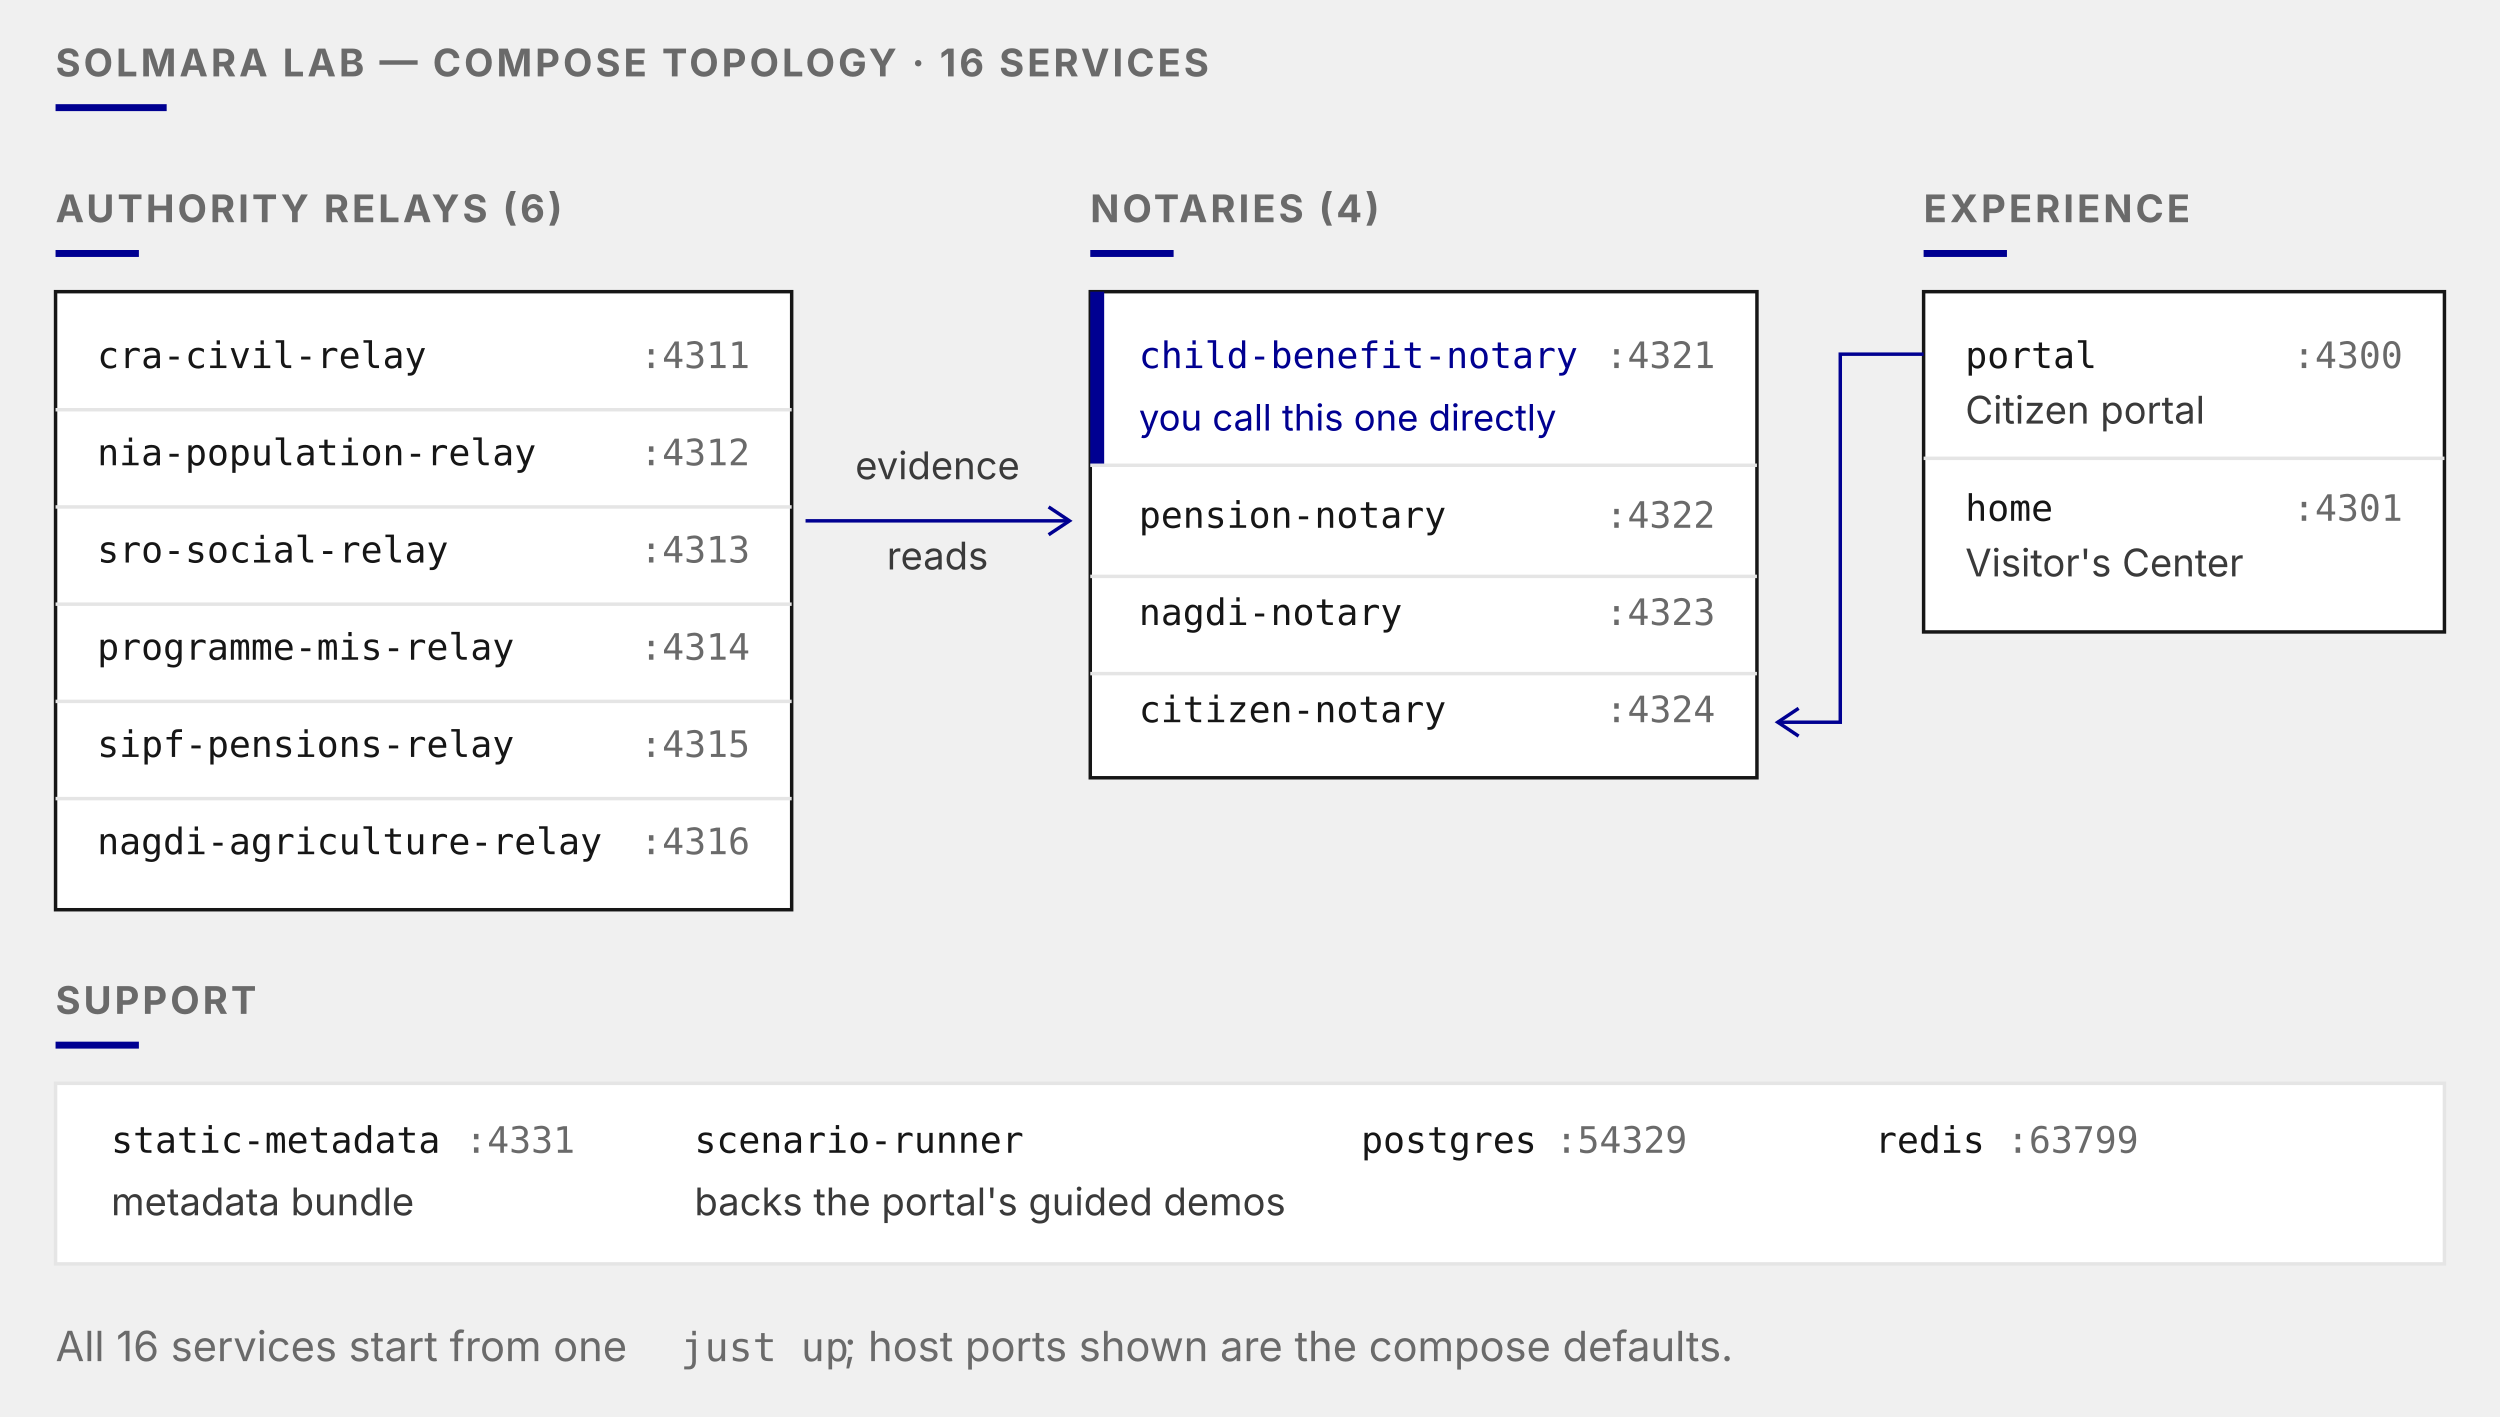
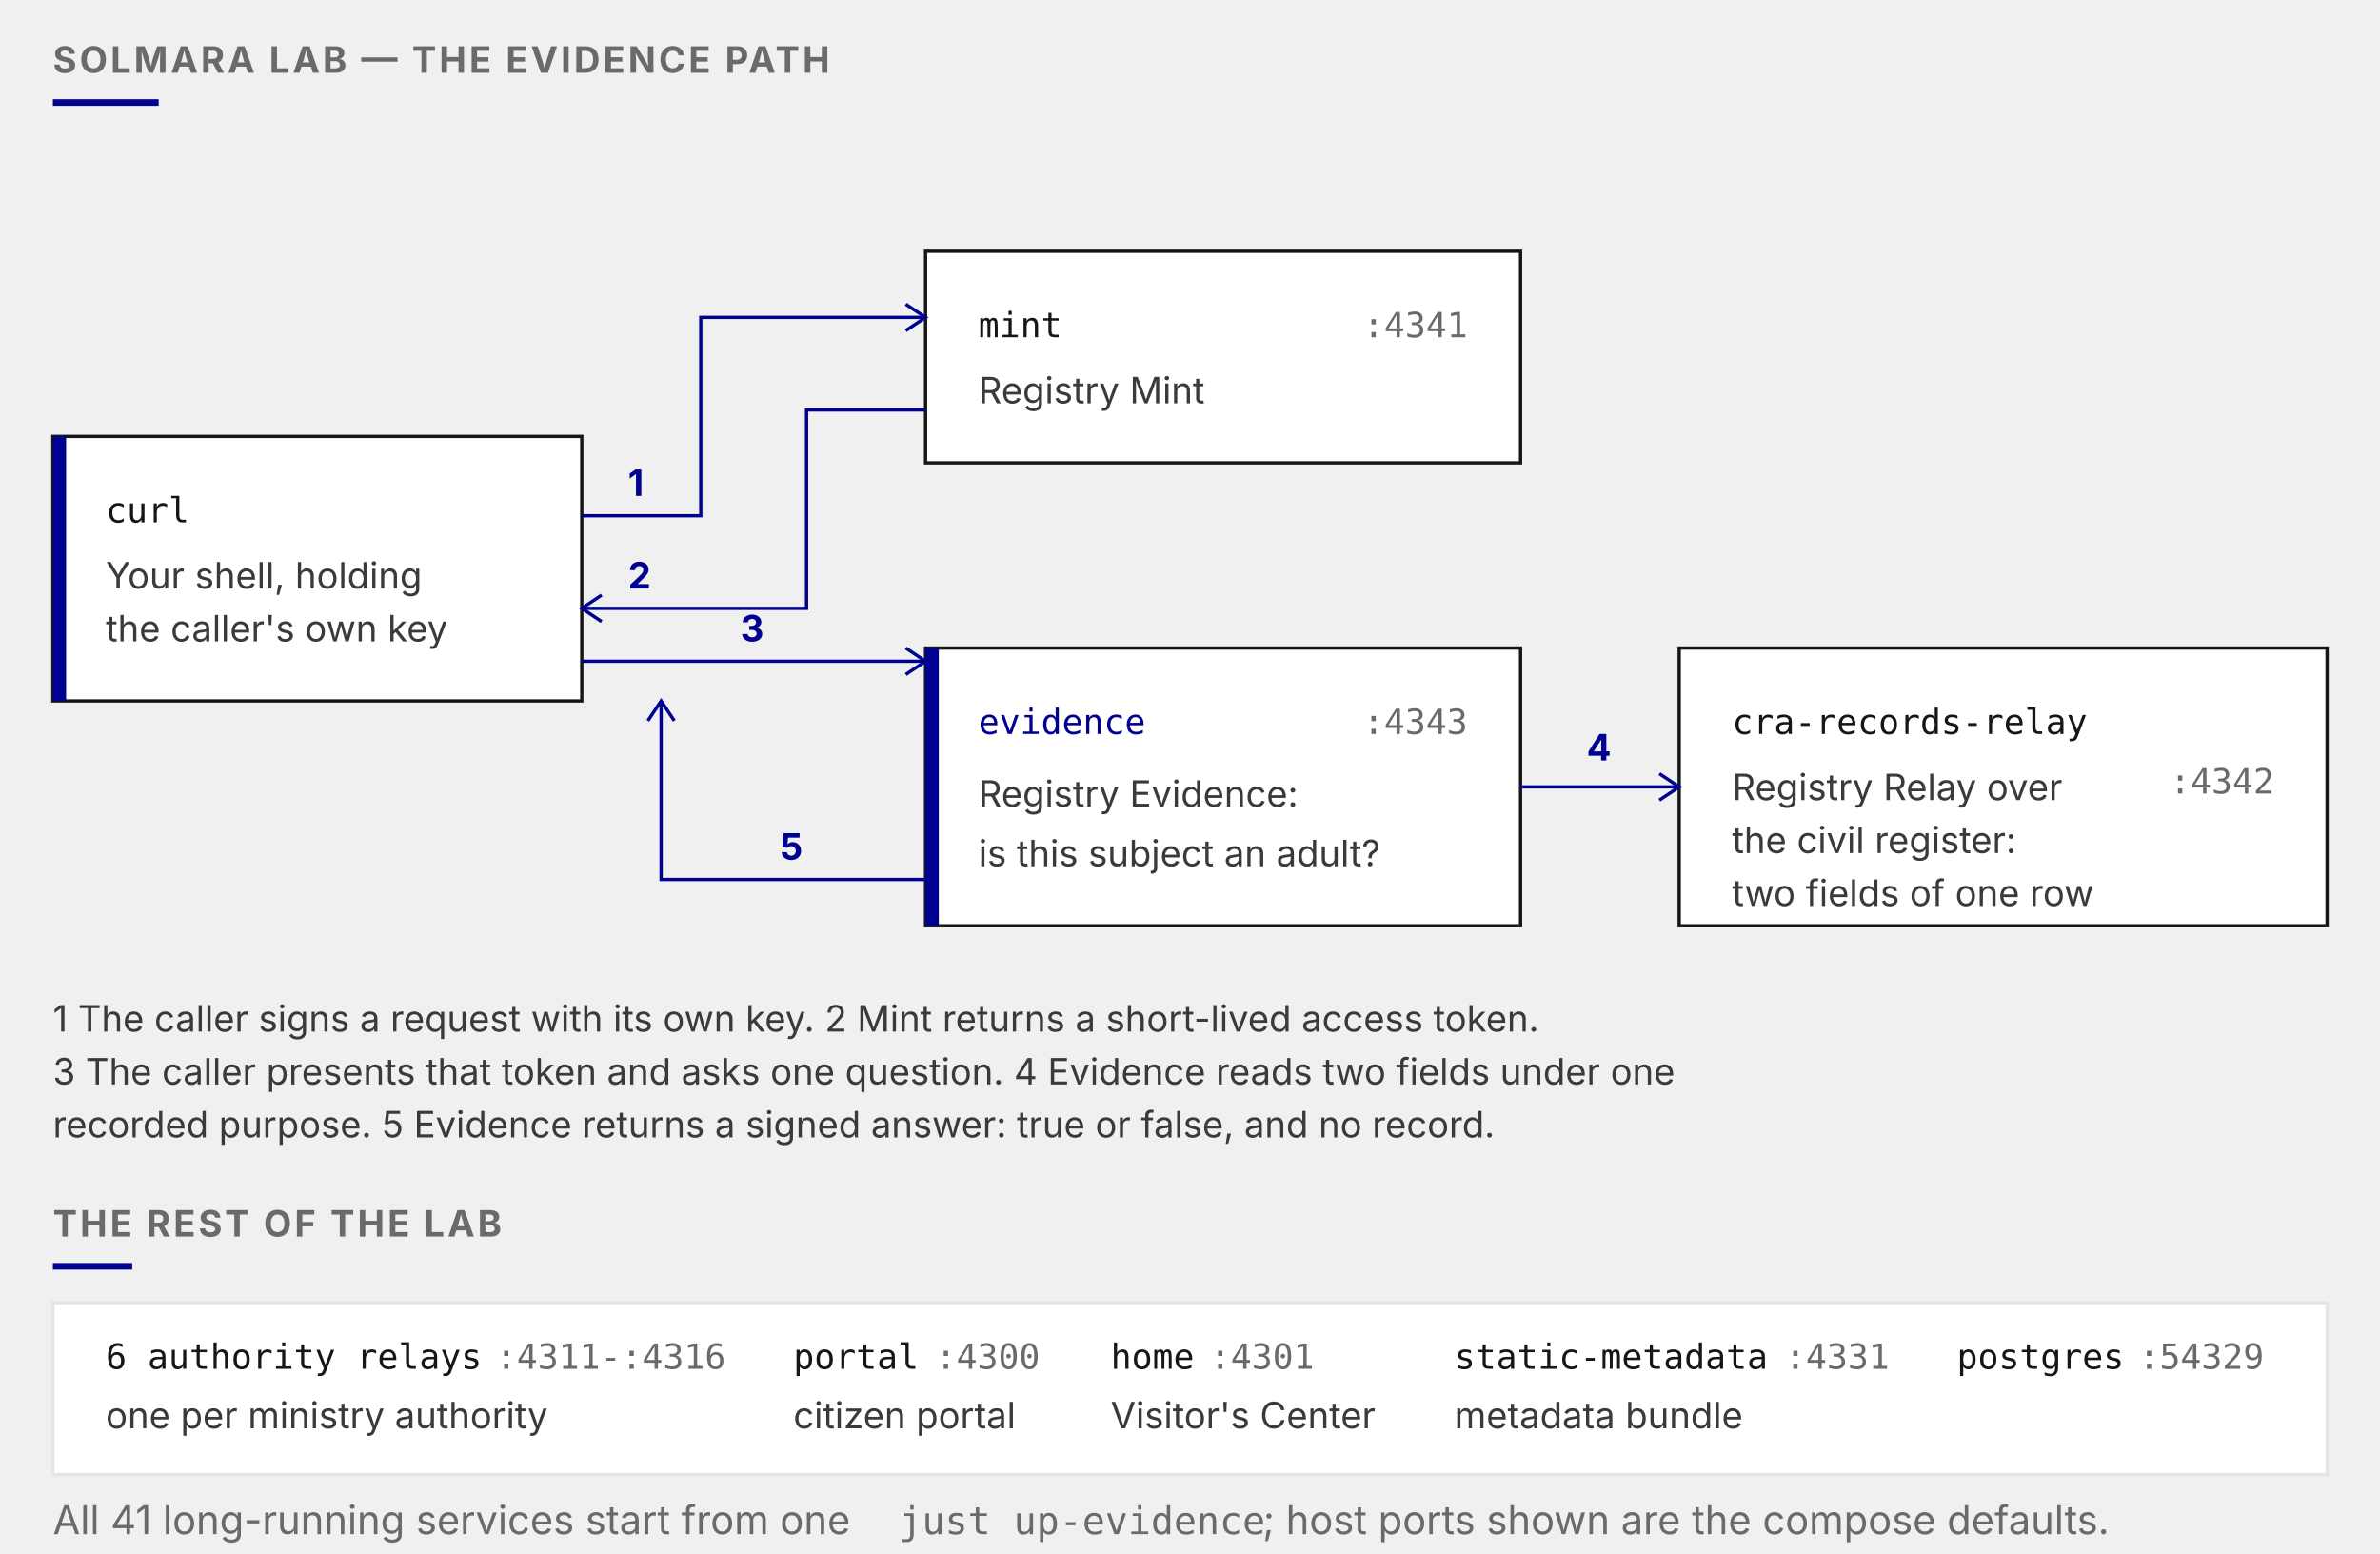
- <svg xmlns="http://www.w3.org/2000/svg" viewBox="0 0 720 408" role="img" font-family="'Public Sans', system-ui, -apple-system, BlinkMacSystemFont, sans-serif" text-rendering="geometricPrecision">
-   <text x="16" y="22" fill="#6a6a6a" font-size="11" font-weight="700" letter-spacing="0.08em">SOLMARA LAB — COMPOSE TOPOLOGY · 16 SERVICES</text>
+ <svg xmlns="http://www.w3.org/2000/svg" viewBox="0 0 720 470" role="img" font-family="'Public Sans', system-ui, -apple-system, BlinkMacSystemFont, sans-serif" text-rendering="geometricPrecision">
+   <text x="16" y="22" fill="#6a6a6a" font-size="11" font-weight="700" letter-spacing="0.08em">SOLMARA LAB — THE EVIDENCE PATH</text>
  <rect x="16" y="30" width="32" height="2" fill="#000091" />
-   <g fill="#6a6a6a" font-size="11" font-weight="700" letter-spacing="0.08em">
-     <text x="16" y="64">AUTHORITY RELAYS (6)</text>
-     <text x="314" y="64">NOTARIES (4)</text>
-     <text x="554" y="64">EXPERIENCE</text>
+   <rect x="16" y="132" width="160" height="80" fill="#ffffff" stroke="#161616" stroke-width="1" />
+   <rect x="16" y="132" width="4" height="80" fill="#000091" />
+   <text x="32" y="158" fill="#161616" font-size="10.5" font-family="'IBM Plex Mono', ui-monospace, SFMono-Regular, monospace">curl</text>
+   <g fill="#3a3a3a" font-size="11">
+     <text x="32" y="178">Your shell, holding</text>
+     <text x="32" y="194">the caller's own key</text>
  </g>
-   <g fill="#000091">
-     <rect x="16" y="72" width="24" height="2" />
-     <rect x="314" y="72" width="24" height="2" />
-     <rect x="554" y="72" width="24" height="2" />
+   <rect x="280" y="76" width="180" height="64" fill="#ffffff" stroke="#161616" stroke-width="1" />
+   <text x="296" y="102" fill="#161616" font-size="10.5" font-family="'IBM Plex Mono', ui-monospace, SFMono-Regular, monospace">mint</text>
+   <text x="444" y="102" fill="#6a6a6a" font-size="10.5" text-anchor="end" font-family="'IBM Plex Mono', ui-monospace, SFMono-Regular, monospace">:4341</text>
+   <text x="296" y="122" fill="#3a3a3a" font-size="11">Registry Mint</text>
+   <rect x="280" y="196" width="180" height="84" fill="#ffffff" stroke="#161616" stroke-width="1" />
+   <rect x="280" y="196" width="4" height="84" fill="#000091" />
+   <text x="296" y="222" fill="#000091" font-size="10.5" font-family="'IBM Plex Mono', ui-monospace, SFMono-Regular, monospace">evidence</text>
+   <text x="444" y="222" fill="#6a6a6a" font-size="10.5" text-anchor="end" font-family="'IBM Plex Mono', ui-monospace, SFMono-Regular, monospace">:4343</text>
+   <g fill="#3a3a3a" font-size="11">
+     <text x="296" y="244">Registry Evidence:</text>
+     <text x="296" y="262">is this subject an adult?</text>
  </g>
-   <rect x="16" y="84" width="212" height="178" fill="#ffffff" stroke="#161616" stroke-width="1" />
-   <g stroke="#e5e5e5" stroke-width="1">
-     <line x1="16" y1="118" x2="228" y2="118" />
-     <line x1="16" y1="146" x2="228" y2="146" />
-     <line x1="16" y1="174" x2="228" y2="174" />
-     <line x1="16" y1="202" x2="228" y2="202" />
-     <line x1="16" y1="230" x2="228" y2="230" />
+   <rect x="508" y="196" width="196" height="84" fill="#ffffff" stroke="#161616" stroke-width="1" />
+   <text x="524" y="222" fill="#161616" font-size="10.5" font-family="'IBM Plex Mono', ui-monospace, SFMono-Regular, monospace">cra-records-relay</text>
+   <text x="688" y="240" fill="#6a6a6a" font-size="10.5" text-anchor="end" font-family="'IBM Plex Mono', ui-monospace, SFMono-Regular, monospace">:4342</text>
+   <g fill="#3a3a3a" font-size="11">
+     <text x="524" y="242">Registry Relay over</text>
+     <text x="524" y="258">the civil register:</text>
+     <text x="524" y="274">two fields of one row</text>
  </g>
+   <g stroke="#000091" stroke-width="1" fill="none">
+     <polyline points="176,156 212,156 212,96 280,96" />
+     <polyline points="274,92 280,96 274,100" />
+   </g>
+   <text x="190" y="150" fill="#000091" font-size="11" font-weight="700">1</text>
+   <g stroke="#000091" stroke-width="1" fill="none">
+     <polyline points="280,124 244,124 244,184 176,184" />
+     <polyline points="182,180 176,184 182,188" />
+   </g>
+   <text x="190" y="178" fill="#000091" font-size="11" font-weight="700">2</text>
+   <g stroke="#000091" stroke-width="1" fill="none">
+     <polyline points="176,200 280,200" />
+     <polyline points="274,196 280,200 274,204" />
+   </g>
+   <text x="224" y="194" fill="#000091" font-size="11" font-weight="700">3</text>
+   <g stroke="#000091" stroke-width="1" fill="none">
+     <polyline points="460,238 508,238" />
+     <polyline points="502,234 508,238 502,242" />
+   </g>
+   <text x="480" y="230" fill="#000091" font-size="11" font-weight="700">4</text>
+   <g stroke="#000091" stroke-width="1" fill="none">
+     <polyline points="280,266 200,266 200,212" />
+     <polyline points="196,218 200,212 204,218" />
+   </g>
+   <text x="236" y="260" fill="#000091" font-size="11" font-weight="700">5</text>
+   <g font-size="11" fill="#3a3a3a">
+     <text x="16" y="312">1 The caller signs a request with its own key. 2 Mint returns a short-lived access token.</text>
+     <text x="16" y="328">3 The caller presents that token and asks one question. 4 Evidence reads two fields under one</text>
+     <text x="16" y="344">recorded purpose. 5 Evidence returns a signed answer: true or false, and no record.</text>
+   </g>
+   <text x="16" y="374" fill="#6a6a6a" font-size="11" font-weight="700" letter-spacing="0.08em">THE REST OF THE LAB</text>
+   <rect x="16" y="382" width="24" height="2" fill="#000091" />
+   <rect x="16" y="394" width="688" height="52" fill="#ffffff" stroke="#e5e5e5" stroke-width="1" />
  <g fill="#161616" font-size="10.5" font-family="'IBM Plex Mono', ui-monospace, SFMono-Regular, monospace">
-     <text x="28" y="106">cra-civil-relay</text>
-     <text x="28" y="134">nia-population-relay</text>
-     <text x="28" y="162">sro-social-relay</text>
-     <text x="28" y="190">programme-mis-relay</text>
-     <text x="28" y="218">sipf-pensions-relay</text>
-     <text x="28" y="246">nagdi-agriculture-relay</text>
+     <text x="32" y="414">6 authority relays</text>
+     <text x="240" y="414">portal</text>
+     <text x="336" y="414">home</text>
+     <text x="440" y="414">static-metadata</text>
+     <text x="592" y="414">postgres</text>
  </g>
-   <g fill="#6a6a6a" font-size="10.5" text-anchor="end" font-family="'IBM Plex Mono', ui-monospace, SFMono-Regular, monospace">
-     <text x="216" y="106">:4311</text>
-     <text x="216" y="134">:4312</text>
-     <text x="216" y="162">:4313</text>
-     <text x="216" y="190">:4314</text>
-     <text x="216" y="218">:4315</text>
-     <text x="216" y="246">:4316</text>
-   </g>
-   <text x="270" y="138" fill="#3a3a3a" font-size="11" text-anchor="middle">evidence</text>
-   <text x="270" y="164" fill="#3a3a3a" font-size="11" text-anchor="middle">reads</text>
-   <g stroke="#000091" stroke-width="1" fill="none">
-     <line x1="232" y1="150" x2="308" y2="150" />
-     <polyline points="302,146 308,150 302,154" />
-   </g>
-   <rect x="314" y="84" width="192" height="140" fill="#ffffff" stroke="#161616" stroke-width="1" />
-   <rect x="314" y="84" width="4" height="50" fill="#000091" />
-   <g stroke="#e5e5e5" stroke-width="1">
-     <line x1="314" y1="134" x2="506" y2="134" />
-     <line x1="314" y1="166" x2="506" y2="166" />
-     <line x1="314" y1="194" x2="506" y2="194" />
-   </g>
-   <text x="328" y="106" fill="#000091" font-size="10.5" font-family="'IBM Plex Mono', ui-monospace, SFMono-Regular, monospace">child-benefit-notary</text>
-   <text x="328" y="124" fill="#000091" font-size="10.5">you call this one directly</text>
-   <g fill="#161616" font-size="10.5" font-family="'IBM Plex Mono', ui-monospace, SFMono-Regular, monospace">
-     <text x="328" y="152">pension-notary</text>
-     <text x="328" y="180">nagdi-notary</text>
-     <text x="328" y="208">citizen-notary</text>
-   </g>
-   <g fill="#6a6a6a" font-size="10.5" text-anchor="end" font-family="'IBM Plex Mono', ui-monospace, SFMono-Regular, monospace">
-     <text x="494" y="106">:4321</text>
-     <text x="494" y="152">:4322</text>
-     <text x="494" y="180">:4323</text>
-     <text x="494" y="208">:4324</text>
-   </g>
-   <rect x="554" y="84" width="150" height="98" fill="#ffffff" stroke="#161616" stroke-width="1" />
-   <line x1="554" y1="132" x2="704" y2="132" stroke="#e5e5e5" stroke-width="1" />
-   <g fill="#161616" font-size="10.5" font-family="'IBM Plex Mono', ui-monospace, SFMono-Regular, monospace">
-     <text x="566" y="106">portal</text>
-     <text x="566" y="150">home</text>
-   </g>
-   <g fill="#6a6a6a" font-size="10.5" text-anchor="end" font-family="'IBM Plex Mono', ui-monospace, SFMono-Regular, monospace">
-     <text x="692" y="106">:4300</text>
-     <text x="692" y="150">:4301</text>
+   <g fill="#6a6a6a" font-size="10.5" font-family="'IBM Plex Mono', ui-monospace, SFMono-Regular, monospace">
+     <text x="150" y="414">:4311-:4316</text>
+     <text x="283" y="414">:4300</text>
+     <text x="366" y="414">:4301</text>
+     <text x="540" y="414">:4331</text>
+     <text x="647" y="414">:54329</text>
  </g>
  <g fill="#3a3a3a" font-size="11">
-     <text x="566" y="122">Citizen portal</text>
-     <text x="566" y="166">Visitor's Center</text>
+     <text x="32" y="432">one per ministry authority</text>
+     <text x="240" y="432">citizen portal</text>
+     <text x="336" y="432">Visitor's Center</text>
+     <text x="440" y="432">metadata bundle</text>
  </g>
-   <g stroke="#000091" stroke-width="1" fill="none">
-     <polyline points="554,102 530,102 530,208 512,208" />
-     <polyline points="518,204 512,208 518,212" />
-   </g>
-   <text x="16" y="292" fill="#6a6a6a" font-size="11" font-weight="700" letter-spacing="0.08em">SUPPORT</text>
-   <rect x="16" y="300" width="24" height="2" fill="#000091" />
-   <rect x="16" y="312" width="688" height="52" fill="#ffffff" stroke="#e5e5e5" stroke-width="1" />
-   <g fill="#161616" font-size="10.5" font-family="'IBM Plex Mono', ui-monospace, SFMono-Regular, monospace">
-     <text x="32" y="332">static-metadata</text>
-     <text x="200" y="332">scenario-runner</text>
-     <text x="392" y="332">postgres</text>
-     <text x="540" y="332">redis</text>
-   </g>
-   <g fill="#6a6a6a" font-size="10.5" font-family="'IBM Plex Mono', ui-monospace, SFMono-Regular, monospace">
-     <text x="134" y="332">:4331</text>
-     <text x="448" y="332">:54329</text>
-     <text x="578" y="332">:63799</text>
-   </g>
-   <g fill="#3a3a3a" font-size="11">
-     <text x="32" y="350">metadata bundle</text>
-     <text x="200" y="350">backs the portal's guided demos</text>
-   </g>
-   <text x="16" y="392" fill="#6a6a6a" font-size="12">All 16 services start from one</text>
-   <text x="196" y="392" fill="#6a6a6a" font-size="11.5" font-family="'IBM Plex Mono', ui-monospace, SFMono-Regular, monospace">just up</text>
-   <text x="243" y="392" fill="#6a6a6a" font-size="12">; host ports shown are the compose defaults.</text>
+   <text x="16" y="464" fill="#6a6a6a" font-size="12">All 41 long-running services start from one</text>
+   <text x="272" y="464" fill="#6a6a6a" font-size="11.5" font-family="'IBM Plex Mono', ui-monospace, SFMono-Regular, monospace">just up-evidence</text>
+   <text x="382" y="464" fill="#6a6a6a" font-size="12">; host ports shown are the compose defaults.</text>
</svg>
